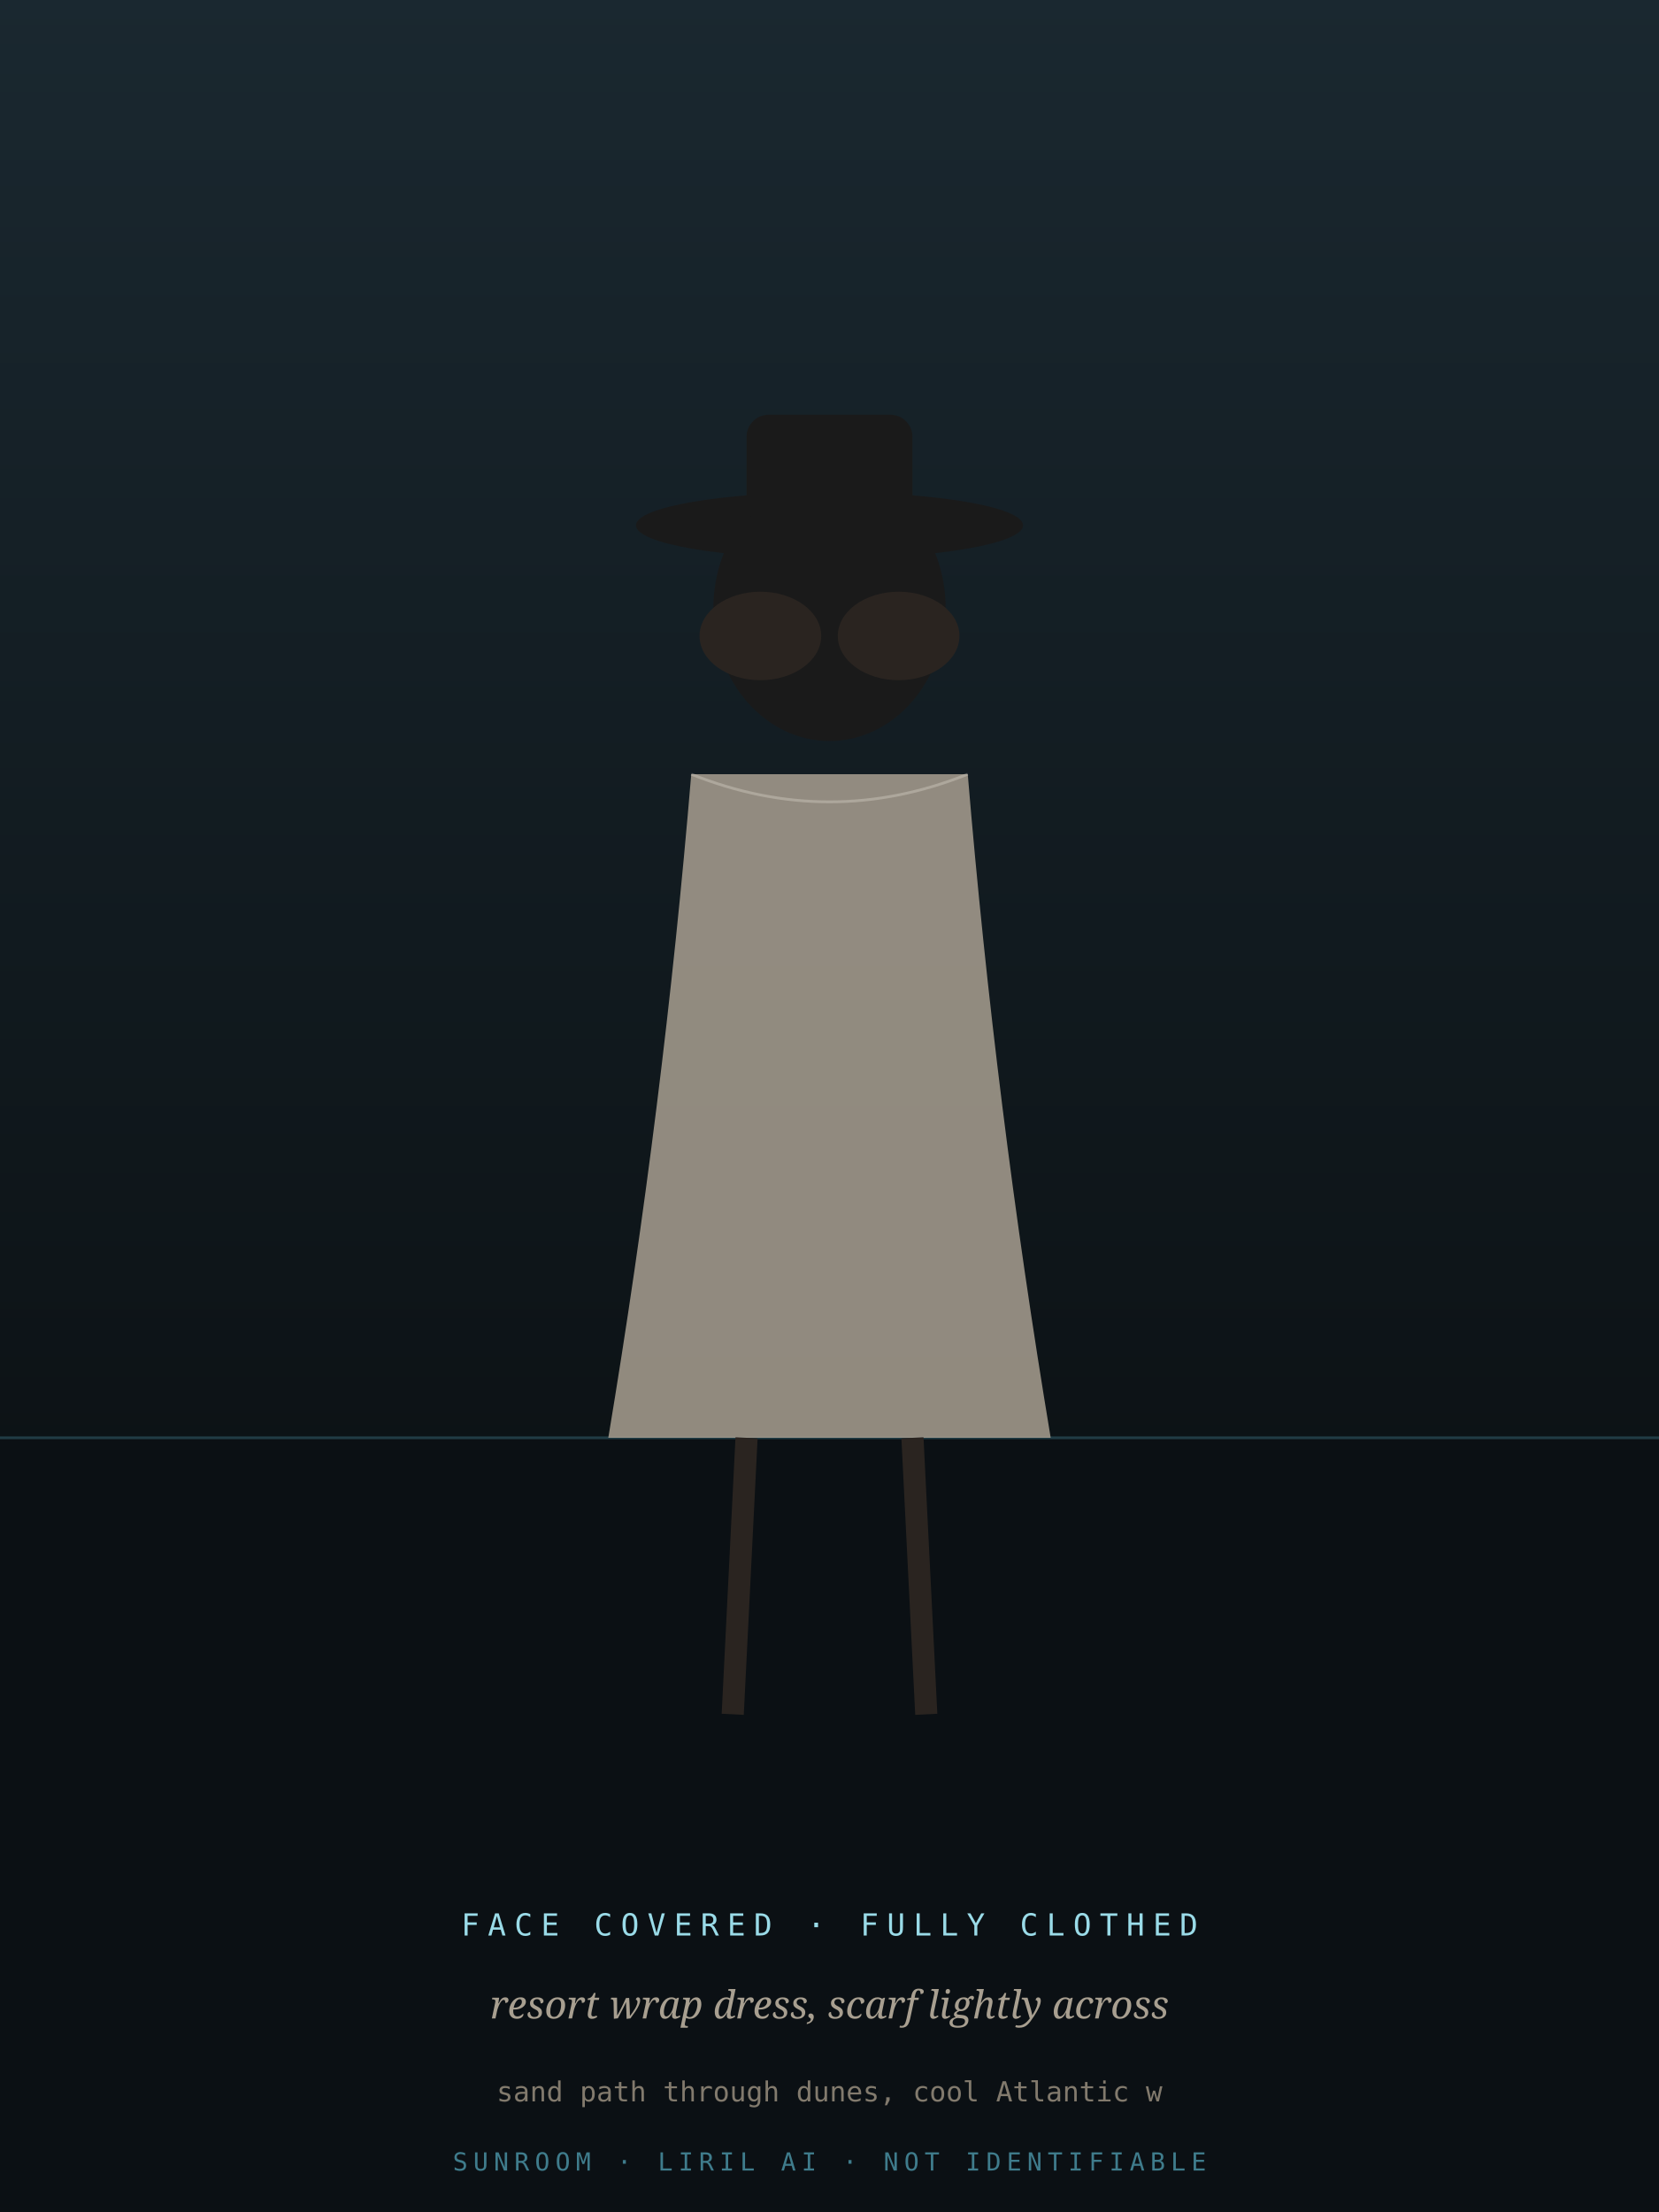
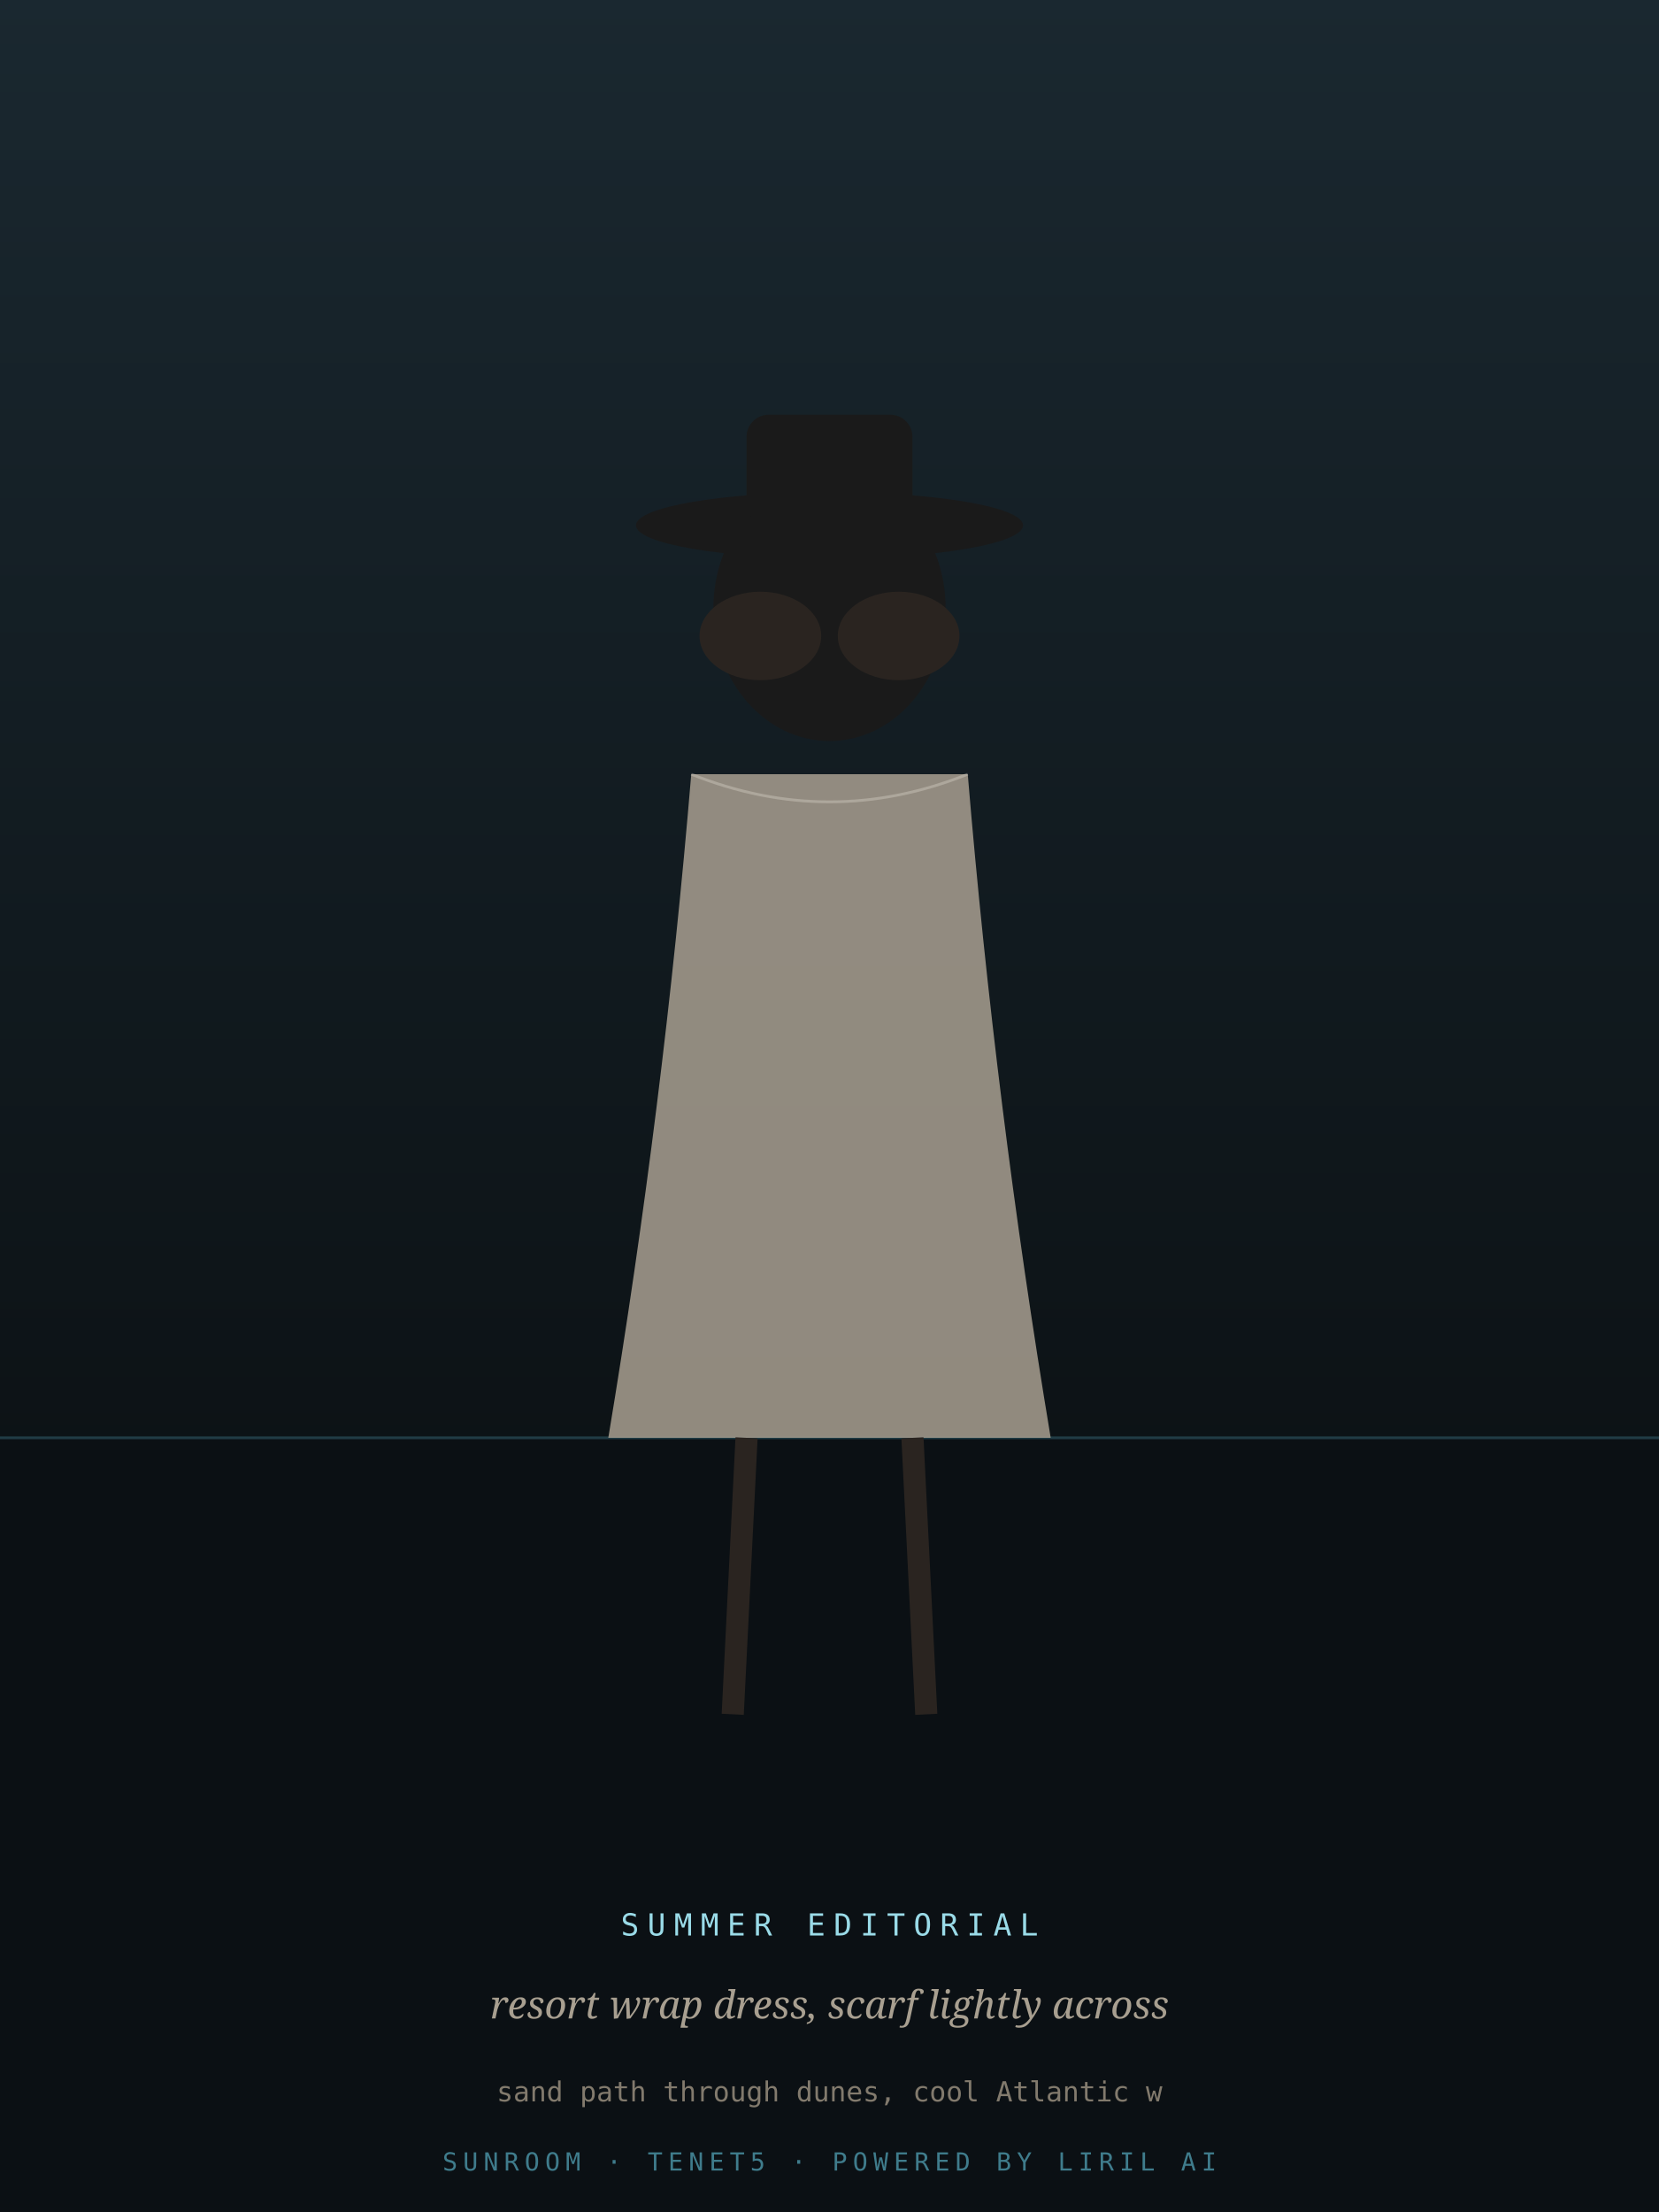
- <svg xmlns="http://www.w3.org/2000/svg" viewBox="0 0 600 800" role="img" aria-label="Sunroom fashion still — face covered">
+ <svg xmlns="http://www.w3.org/2000/svg" viewBox="0 0 600 800" role="img" aria-label="Sunroom summer fashion editorial">
  <defs>
    <linearGradient id="sky" x1="0" y1="0" x2="0" y2="1">
      <stop offset="0%" stop-color="#1a2830" />
      <stop offset="100%" stop-color="#050708" />
    </linearGradient>
  </defs>
  <rect width="600" height="800" fill="url(#sky)" />
  <rect x="0" y="520" width="600" height="280" fill="#0b1014" />
  <line x1="0" y1="520" x2="600" y2="520" stroke="#3f7c8c" stroke-opacity="0.4" stroke-width="1" />
  <ellipse cx="300" cy="220" rx="42" ry="48" fill="#1a1a1a" />
  <ellipse cx="275" cy="230" rx="22" ry="16" fill="#2a2420" />
  <ellipse cx="325" cy="230" rx="22" ry="16" fill="#2a2420" />
  <ellipse cx="300" cy="190" rx="70" ry="12" fill="#1a1a1a" />
  <rect x="270" y="150" width="60" height="40" rx="8" fill="#1a1a1a" />
  <path d="M250 280 Q240 400 220 520 L380 520 Q360 400 350 280 Z" fill="#a89f90" opacity="0.85" />
  <path d="M250 280 Q300 300 350 280" fill="none" stroke="#ece7dc" stroke-opacity="0.3" stroke-width="1" />
  <line x1="270" y1="520" x2="265" y2="620" stroke="#2a2420" stroke-width="8" />
  <line x1="330" y1="520" x2="335" y2="620" stroke="#2a2420" stroke-width="8" />
-   <text x="300" y="700" text-anchor="middle" font-family="IBM Plex Mono, monospace" font-size="11" letter-spacing="3" fill="#9adbe8">FACE COVERED · FULLY CLOTHED</text>
+   <text x="300" y="700" text-anchor="middle" font-family="IBM Plex Mono, monospace" font-size="11" letter-spacing="3" fill="#9adbe8">SUMMER EDITORIAL</text>
  <text x="300" y="730" text-anchor="middle" font-family="Georgia, serif" font-size="14" font-style="italic" fill="#a89f90">resort wrap dress, scarf lightly across </text>
  <text x="300" y="760" text-anchor="middle" font-family="IBM Plex Mono, monospace" font-size="10" fill="#827a6d">sand path through dunes, cool Atlantic w</text>
-   <text x="300" y="785" text-anchor="middle" font-family="IBM Plex Mono, monospace" font-size="9" letter-spacing="2" fill="#3f7c8c">SUNROOM · LIRIL AI · NOT IDENTIFIABLE</text>
+   <text x="300" y="785" text-anchor="middle" font-family="IBM Plex Mono, monospace" font-size="9" letter-spacing="2" fill="#3f7c8c">SUNROOM · TENET5 · POWERED BY LIRIL AI</text>
</svg>
